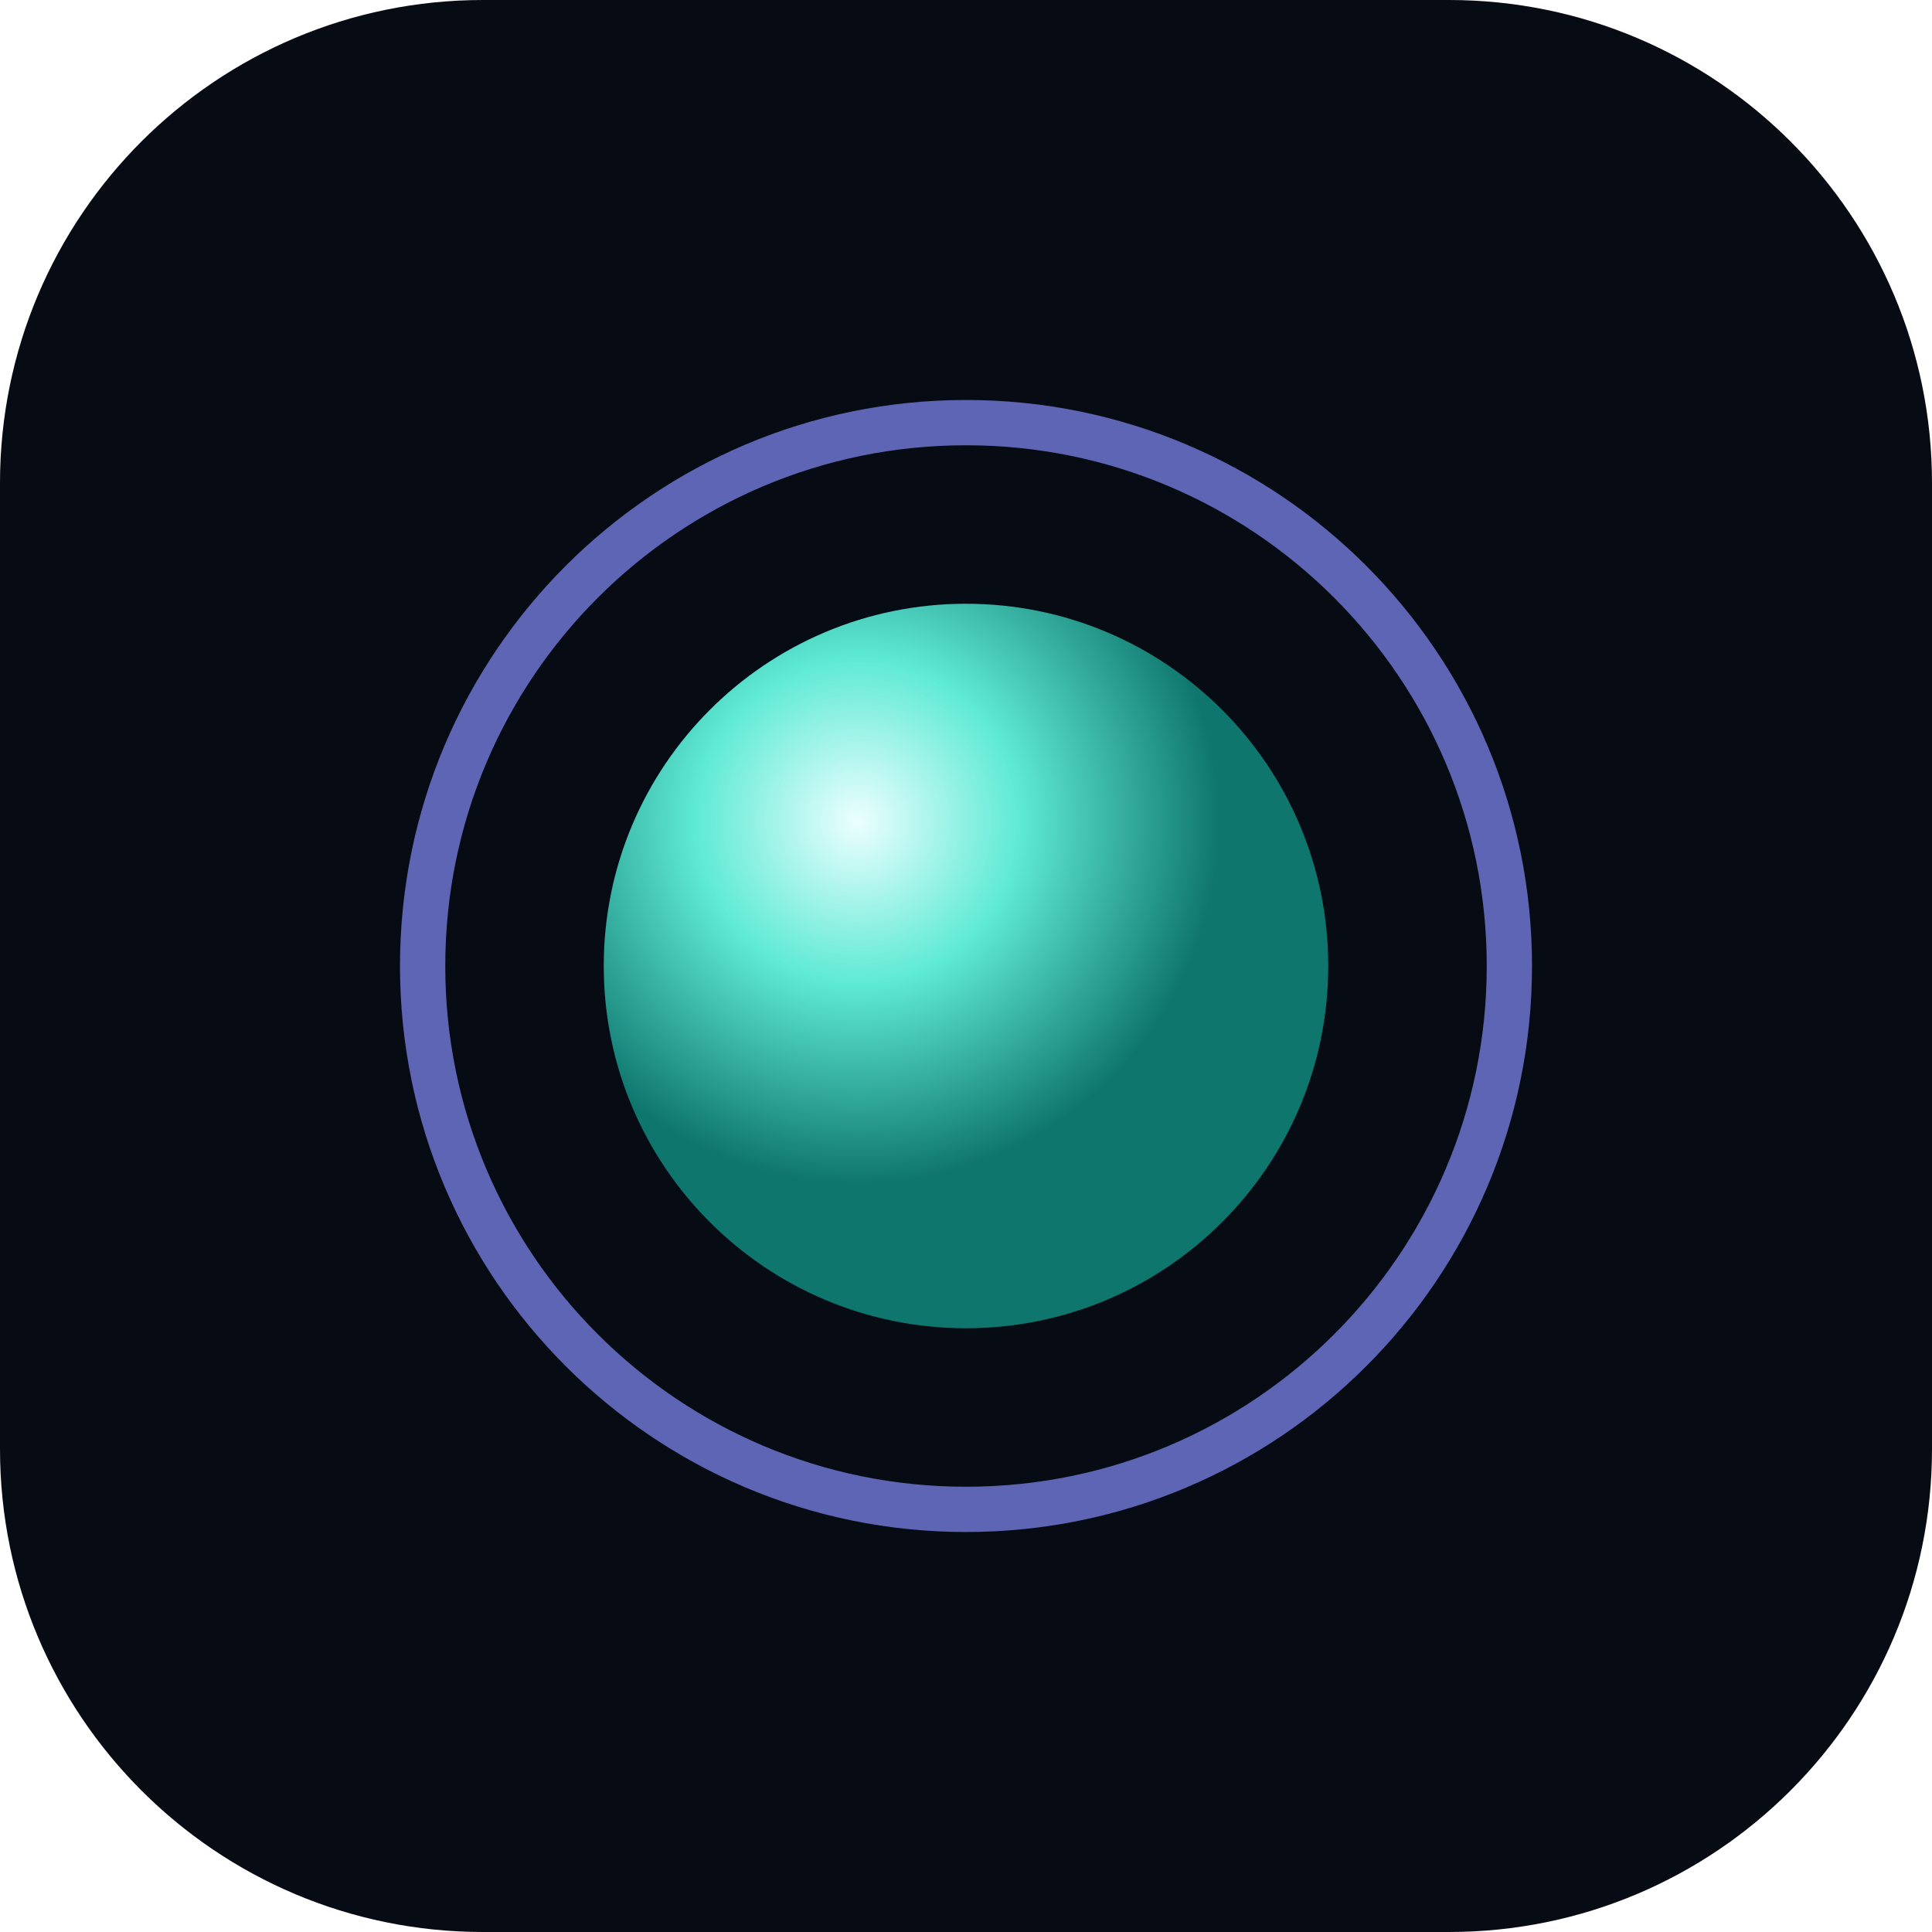
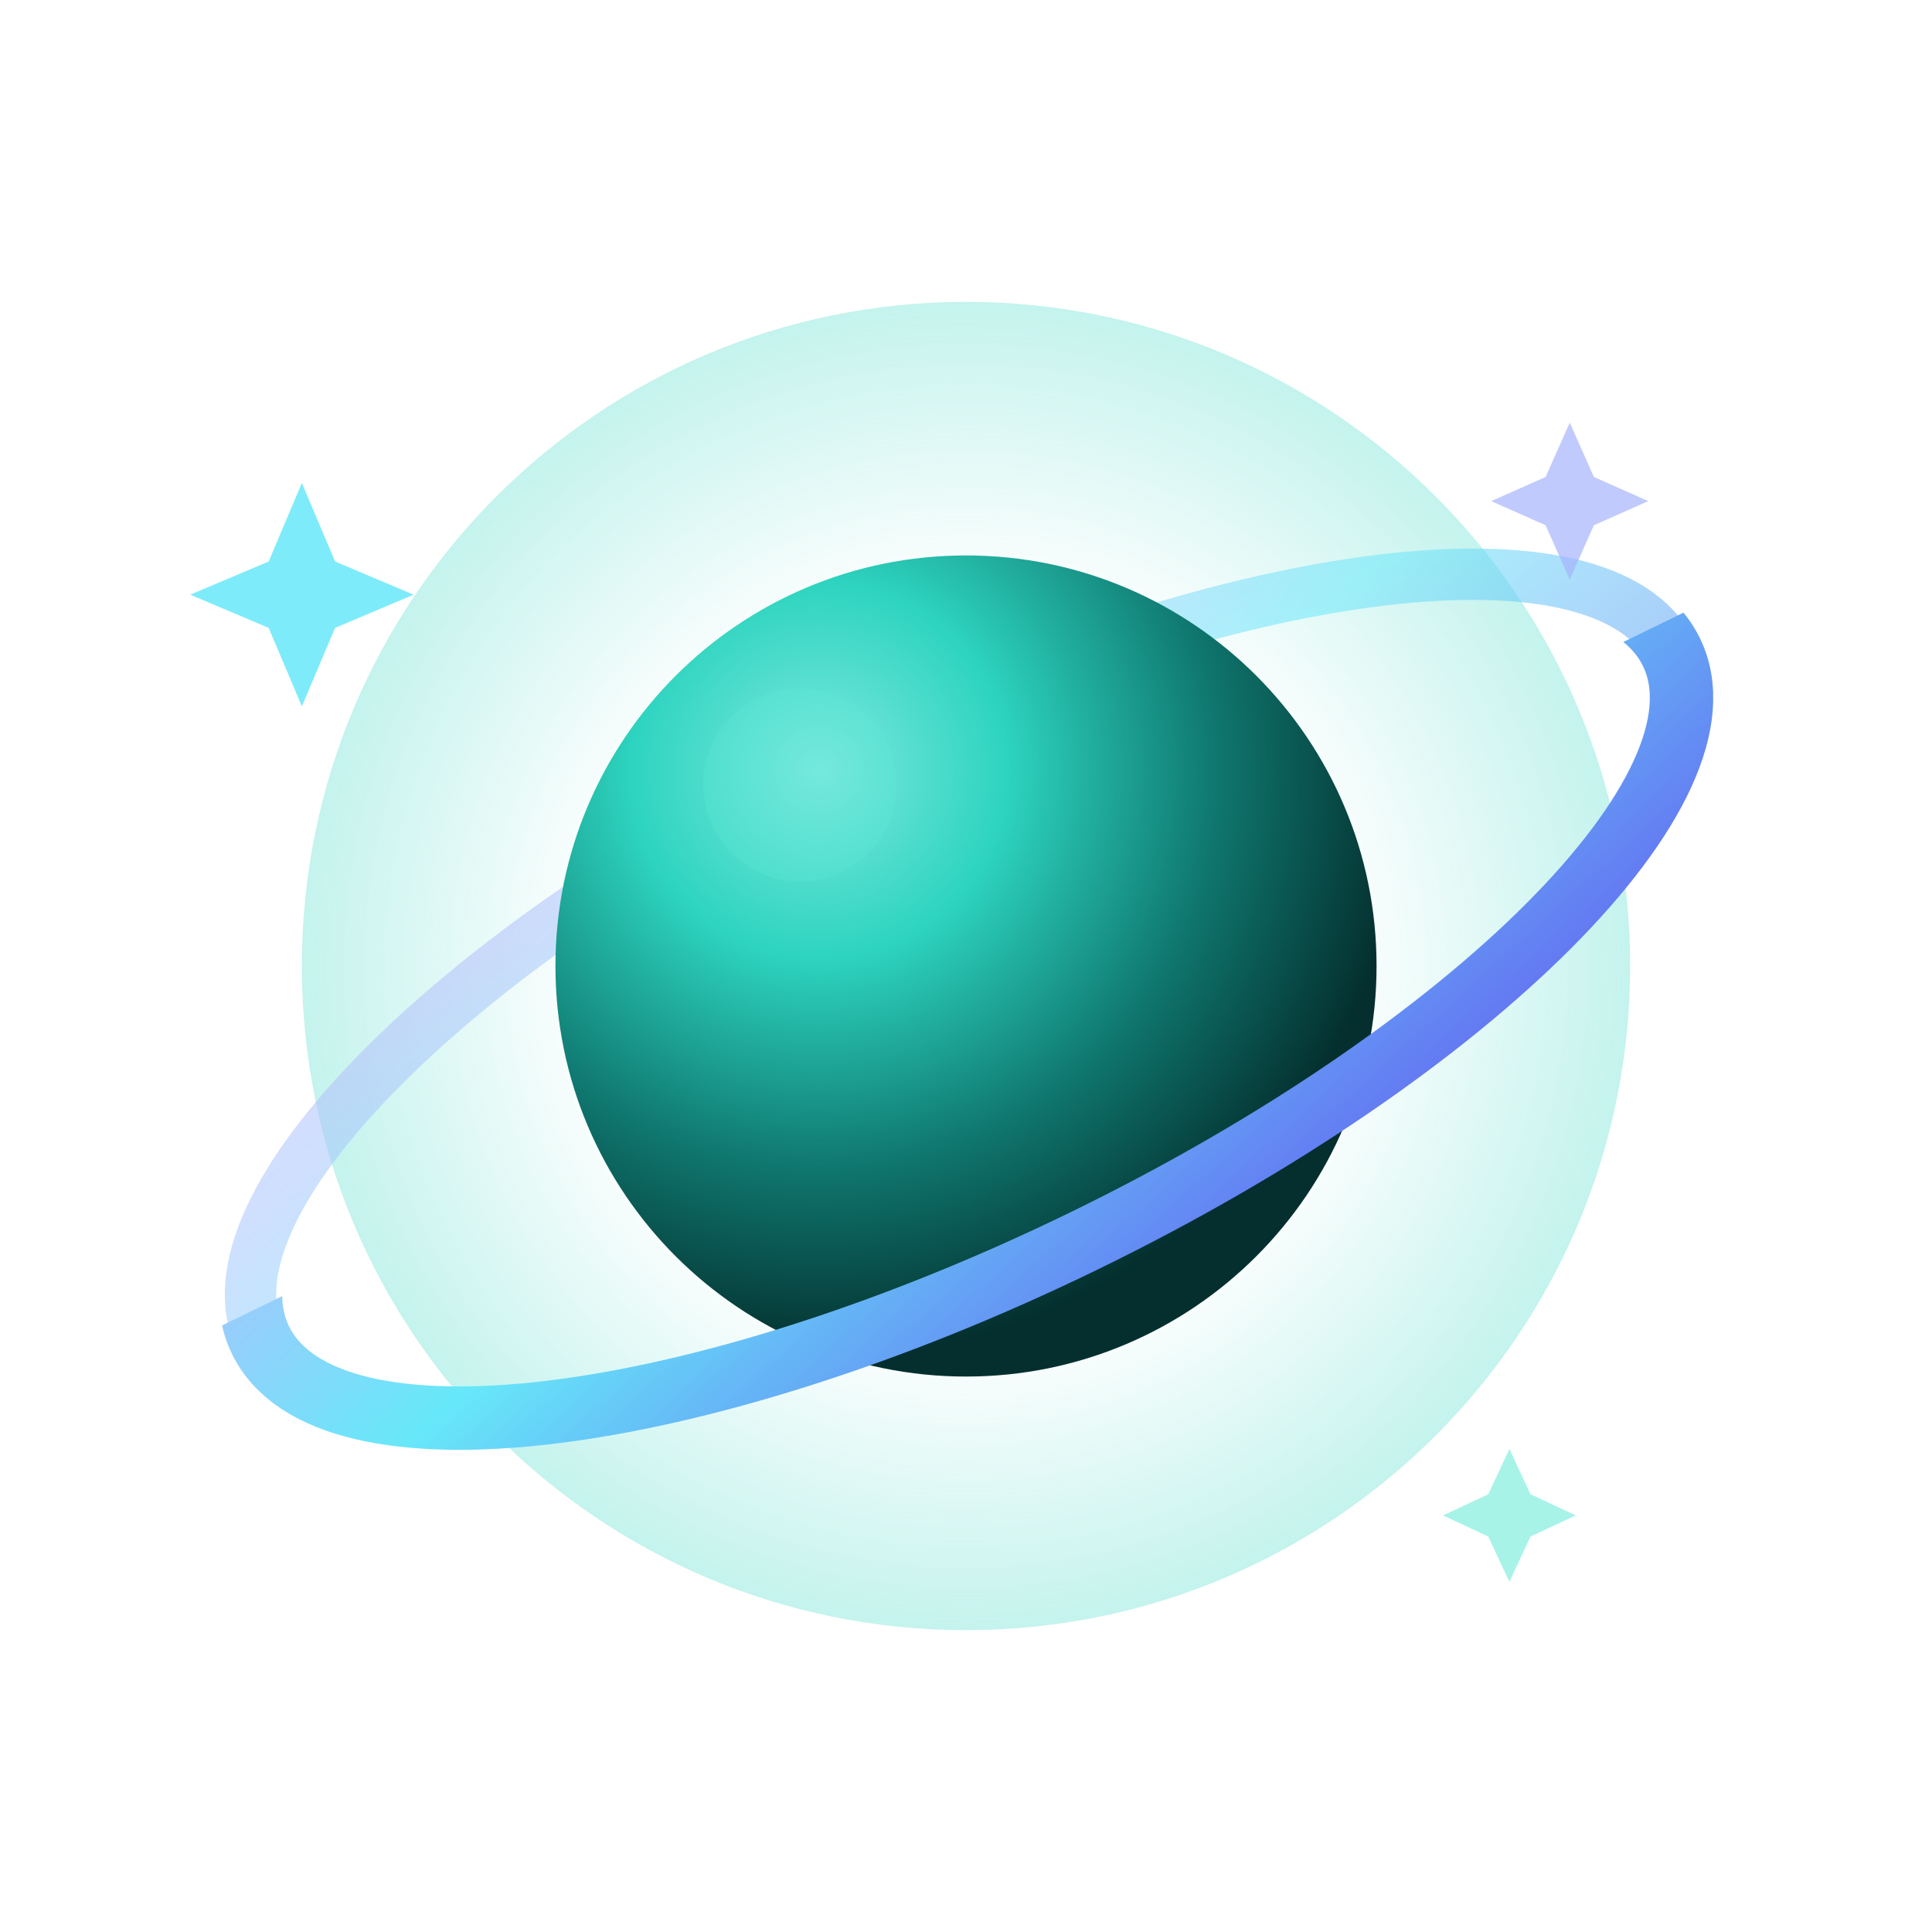
- <svg xmlns="http://www.w3.org/2000/svg" viewBox="0 0 64 64">
+ <svg xmlns="http://www.w3.org/2000/svg" viewBox="0 0 64 64" fill="none">
  <defs>
-     <radialGradient id="g" cx="35%" cy="30%">
-       <stop offset="0%" stop-color="#ecfeff" />
-       <stop offset="45%" stop-color="#5eead4" />
-       <stop offset="100%" stop-color="#0f766e" />
+     <radialGradient id="planet" cx="32%" cy="26%" r="72%">
+       <stop offset="0%" stop-color="#7ee8e0" />
+       <stop offset="32%" stop-color="#2dd4bf" />
+       <stop offset="68%" stop-color="#0f766e" />
+       <stop offset="100%" stop-color="#042f2e" />
    </radialGradient>
+     <linearGradient id="ring" x1="8%" y1="0%" x2="92%" y2="100%">
+       <stop offset="0%" stop-color="#c4b5fd" />
+       <stop offset="45%" stop-color="#67e8f9" />
+       <stop offset="100%" stop-color="#6366f1" />
+     </linearGradient>
+     <radialGradient id="glow" cx="50%" cy="50%" r="50%">
+       <stop offset="55%" stop-color="#2dd4bf" stop-opacity="0" />
+       <stop offset="100%" stop-color="#2dd4bf" stop-opacity="0.28" />
+     </radialGradient>
+     <clipPath id="front">
+       <rect x="0" y="32" width="64" height="32" />
+     </clipPath>
  </defs>
-   <rect width="64" height="64" rx="16" fill="#070b14" />
-   <circle cx="32" cy="32" r="18" fill="none" stroke="#818cf8" stroke-width="1.5" opacity="0.7" />
-   <circle cx="32" cy="32" r="12" fill="url(#g)" />
+   <circle cx="32" cy="32" r="22" fill="url(#glow)" />
+   <g transform="rotate(-26 32 33)">
+     <ellipse cx="32" cy="33" rx="26" ry="9" fill="none" stroke="url(#ring)" stroke-width="1.7" opacity="0.55" />
+   </g>
+   <circle cx="32" cy="32" r="13.6" fill="url(#planet)" />
+   <circle cx="26.5" cy="26" r="3.2" fill="#5eead4" opacity="0.28" />
+   <g transform="rotate(-26 32 33)" clip-path="url(#front)">
+     <ellipse cx="32" cy="33" rx="26" ry="9" fill="none" stroke="url(#ring)" stroke-width="2.1" />
+   </g>
+   <path fill="#67e8f9" opacity="0.85" d="M10 16 l1.1 2.6 2.6 1.1-2.6 1.1L10 23.4 8.9 20.8 6.3 19.7l2.6-1.1z" />
+   <path fill="#a5b4fc" opacity="0.7" d="M52 14 l0.8 1.8 1.8.8-1.8.8L52 19.2l-.8-1.8-1.8-.8 1.8-.8z" />
+   <path fill="#5eead4" opacity="0.55" d="M50 48 l0.7 1.5 1.5.7-1.5.7L50 52.4l-.7-1.5-1.5-.7 1.5-.7z" />
</svg>
